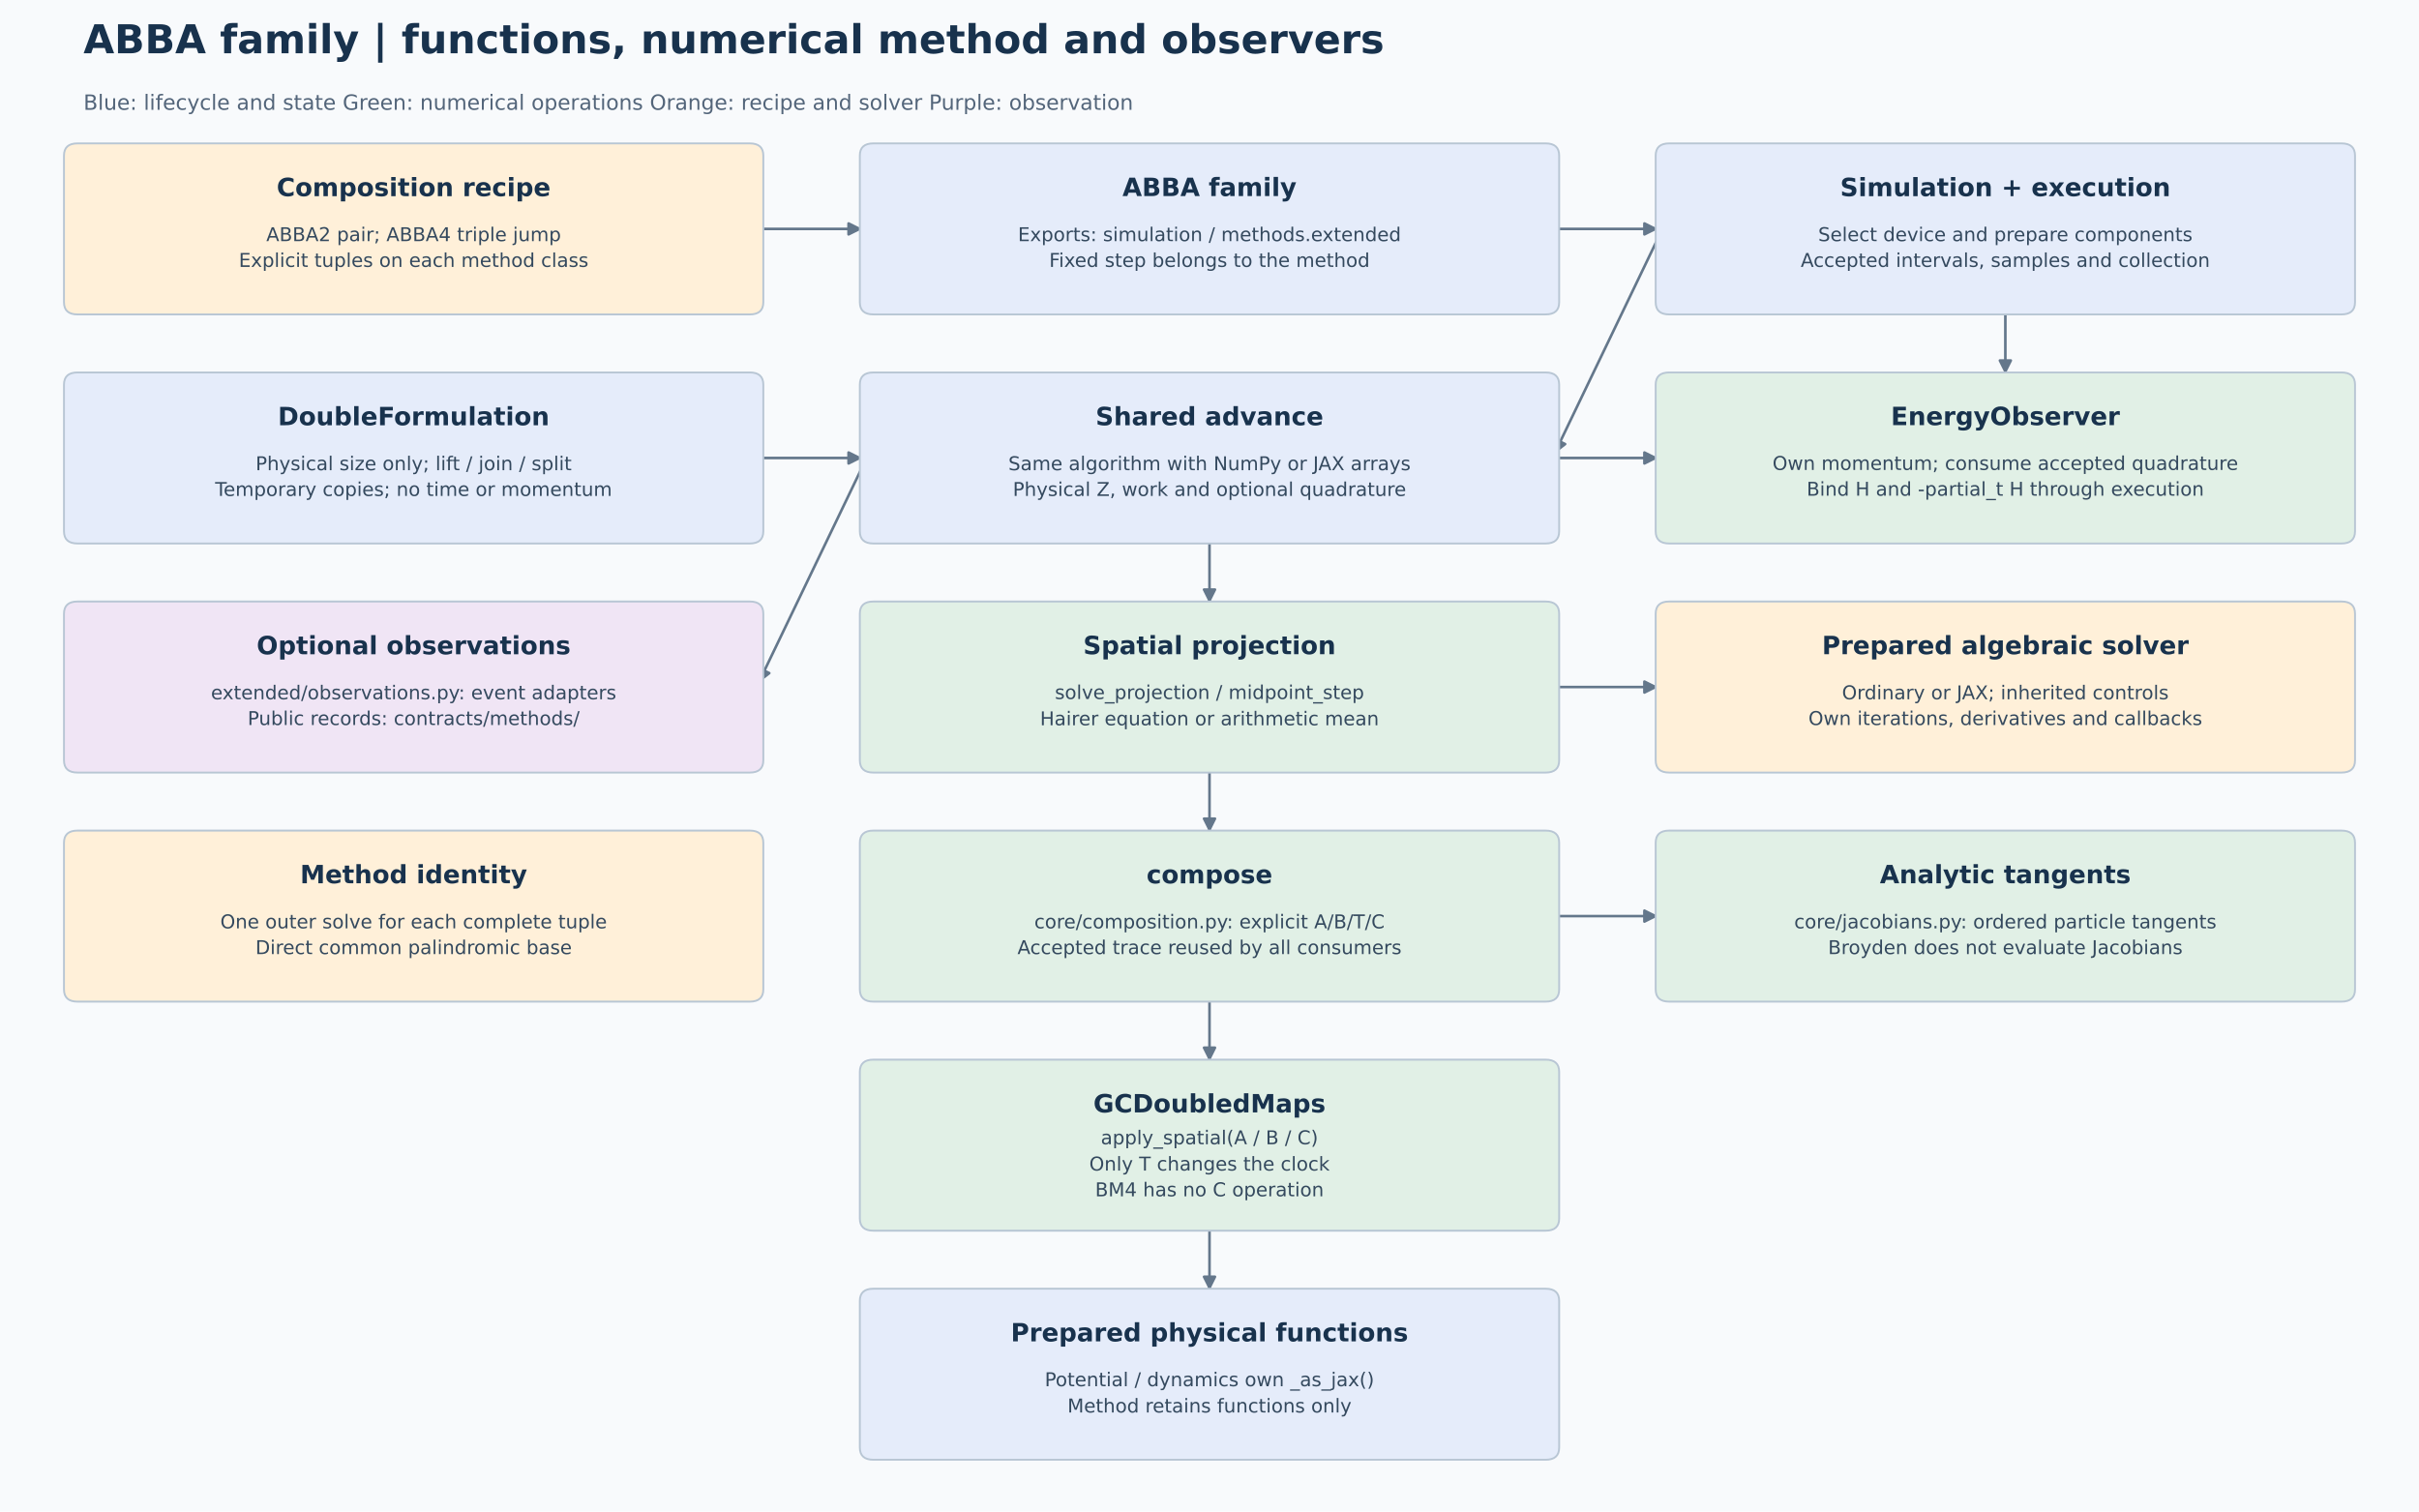
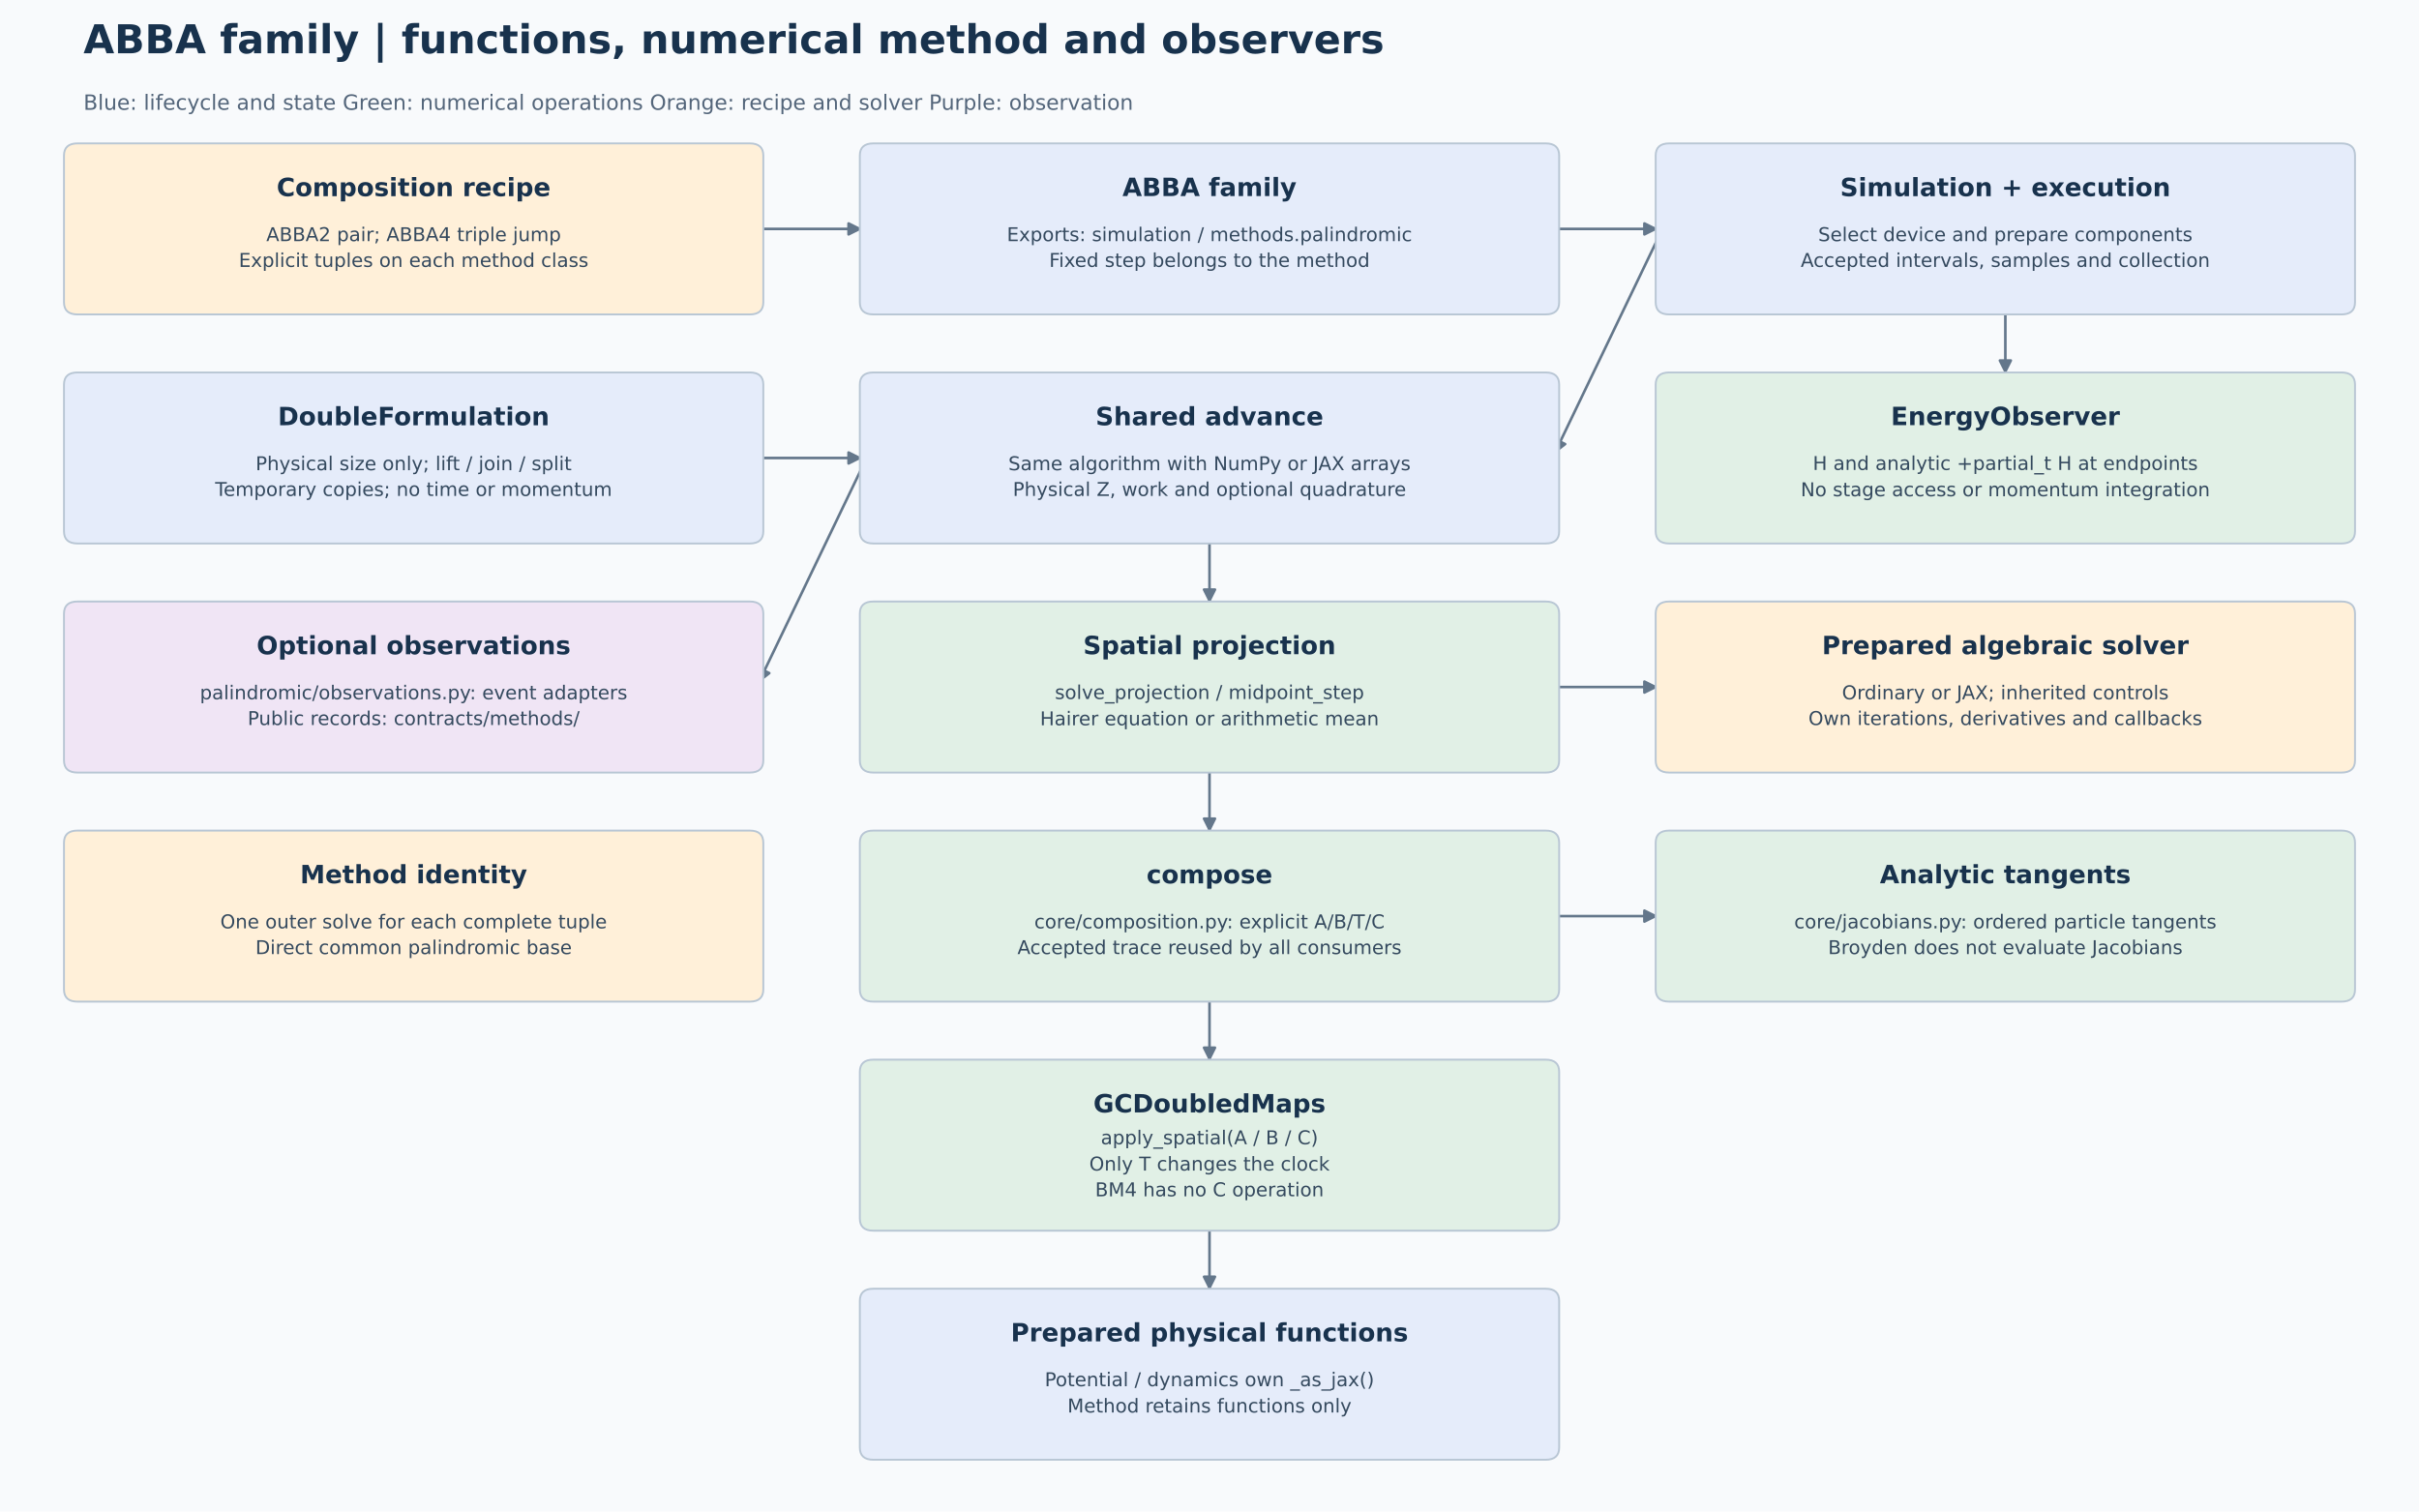
<svg xmlns="http://www.w3.org/2000/svg" width="1152pt" height="720pt" viewBox="0 0 1152 720" version="1.1">
  <defs>
    <style type="text/css">*{stroke-linejoin: round; stroke-linecap: butt}</style>
  </defs>
  <g id="figure_1">
    <g id="patch_1">
      <path d="M 0 720 L 1152 720 L 1152 0 L 0 0 z " style="fill: #f8fafc" />
    </g>
    <g id="axes_1">
      <g id="patch_2">
        <path d="M 362.288 109.039 Q 386.497 109.039 409.309 109.039 " clip-path="url(#pb098db616b)" style="fill: none; stroke: #64778b; stroke-width: 1.25; stroke-linecap: round" />
        <path d="M 404.109 106.439 L 409.309 109.039 L 404.109 111.639 z " clip-path="url(#pb098db616b)" style="fill: #64778b; stroke: #64778b; stroke-width: 1.25; stroke-linecap: round" />
      </g>
      <g id="patch_3">
        <path d="M 741.296 109.039 Q 765.505 109.039 788.317 109.039 " clip-path="url(#pb098db616b)" style="fill: none; stroke: #64778b; stroke-width: 1.25; stroke-linecap: round" />
        <path d="M 783.117 106.439 L 788.317 109.039 L 783.117 111.639 z " clip-path="url(#pb098db616b)" style="fill: #64778b; stroke: #64778b; stroke-width: 1.25; stroke-linecap: round" />
      </g>
      <g id="patch_4">
        <path d="M 790.847 110.841 Q 765.505 163.594 740.768 215.088 " clip-path="url(#pb098db616b)" style="fill: none; stroke: #64778b; stroke-width: 1.25; stroke-linecap: round" />
        <path d="M 745.363 211.527 L 740.768 215.088 L 740.676 209.275 z " clip-path="url(#pb098db616b)" style="fill: #64778b; stroke: #64778b; stroke-width: 1.25; stroke-linecap: round" />
      </g>
      <g id="patch_5">
        <path d="M 362.288 218.153 Q 386.497 218.153 409.309 218.153 " clip-path="url(#pb098db616b)" style="fill: none; stroke: #64778b; stroke-width: 1.25; stroke-linecap: round" />
        <path d="M 404.109 215.553 L 409.309 218.153 L 404.109 220.753 z " clip-path="url(#pb098db616b)" style="fill: #64778b; stroke: #64778b; stroke-width: 1.25; stroke-linecap: round" />
      </g>
      <g id="patch_6">
        <path d="M 576 257.976 Q 576 272.707 576 286.041 " clip-path="url(#pb098db616b)" style="fill: none; stroke: #64778b; stroke-width: 1.25; stroke-linecap: round" />
        <path d="M 578.6 280.841 L 576 286.041 L 573.4 280.841 z " clip-path="url(#pb098db616b)" style="fill: #64778b; stroke: #64778b; stroke-width: 1.25; stroke-linecap: round" />
      </g>
      <g id="patch_7">
        <path d="M 955.008 148.863 Q 955.008 163.594 955.008 176.928 " clip-path="url(#pb098db616b)" style="fill: none; stroke: #64778b; stroke-width: 1.25; stroke-linecap: round" />
        <path d="M 957.608 171.728 L 955.008 176.928 L 952.408 171.728 z " clip-path="url(#pb098db616b)" style="fill: #64778b; stroke: #64778b; stroke-width: 1.25; stroke-linecap: round" />
      </g>
      <g id="patch_8">
-         <path d="M 741.296 218.153 Q 765.505 218.153 788.317 218.153 " clip-path="url(#pb098db616b)" style="fill: none; stroke: #64778b; stroke-width: 1.25; stroke-linecap: round" />
-         <path d="M 783.117 215.553 L 788.317 218.153 L 783.117 220.753 z " clip-path="url(#pb098db616b)" style="fill: #64778b; stroke: #64778b; stroke-width: 1.25; stroke-linecap: round" />
-       </g>
-       <g id="patch_9">
        <path d="M 411.839 219.954 Q 386.497 272.708 361.76 324.202 " clip-path="url(#pb098db616b)" style="fill: none; stroke: #64778b; stroke-width: 1.25; stroke-linecap: round" />
        <path d="M 366.355 320.64 L 361.76 324.202 L 361.668 318.389 z " clip-path="url(#pb098db616b)" style="fill: #64778b; stroke: #64778b; stroke-width: 1.25; stroke-linecap: round" />
      </g>
-       <g id="patch_10">
+       <g id="patch_9">
        <path d="M 576 367.089 Q 576 381.821 576 395.155 " clip-path="url(#pb098db616b)" style="fill: none; stroke: #64778b; stroke-width: 1.25; stroke-linecap: round" />
        <path d="M 578.6 389.955 L 576 395.155 L 573.4 389.955 z " clip-path="url(#pb098db616b)" style="fill: #64778b; stroke: #64778b; stroke-width: 1.25; stroke-linecap: round" />
      </g>
-       <g id="patch_11">
+       <g id="patch_10">
        <path d="M 741.296 327.266 Q 765.505 327.266 788.317 327.266 " clip-path="url(#pb098db616b)" style="fill: none; stroke: #64778b; stroke-width: 1.25; stroke-linecap: round" />
        <path d="M 783.117 324.666 L 788.317 327.266 L 783.117 329.866 z " clip-path="url(#pb098db616b)" style="fill: #64778b; stroke: #64778b; stroke-width: 1.25; stroke-linecap: round" />
      </g>
-       <g id="patch_12">
+       <g id="patch_11">
        <path d="M 741.296 436.379 Q 765.505 436.379 788.317 436.379 " clip-path="url(#pb098db616b)" style="fill: none; stroke: #64778b; stroke-width: 1.25; stroke-linecap: round" />
        <path d="M 783.117 433.779 L 788.317 436.379 L 783.117 438.979 z " clip-path="url(#pb098db616b)" style="fill: #64778b; stroke: #64778b; stroke-width: 1.25; stroke-linecap: round" />
      </g>
-       <g id="patch_13">
+       <g id="patch_12">
        <path d="M 576 476.203 Q 576 490.934 576 504.268 " clip-path="url(#pb098db616b)" style="fill: none; stroke: #64778b; stroke-width: 1.25; stroke-linecap: round" />
        <path d="M 578.6 499.068 L 576 504.268 L 573.4 499.068 z " clip-path="url(#pb098db616b)" style="fill: #64778b; stroke: #64778b; stroke-width: 1.25; stroke-linecap: round" />
      </g>
-       <g id="patch_14">
+       <g id="patch_13">
        <path d="M 576 585.316 Q 576 600.048 576 613.382 " clip-path="url(#pb098db616b)" style="fill: none; stroke: #64778b; stroke-width: 1.25; stroke-linecap: round" />
        <path d="M 578.6 608.182 L 576 613.382 L 573.4 608.182 z " clip-path="url(#pb098db616b)" style="fill: #64778b; stroke: #64778b; stroke-width: 1.25; stroke-linecap: round" />
      </g>
+       <g id="patch_14">
+         <path d="M 36.922 149.775 L 357.062 149.775 Q 363.514 149.775 363.514 143.955 L 363.514 74.123 Q 363.514 68.304 357.062 68.304 L 36.922 68.304 Q 30.47 68.304 30.47 74.123 L 30.47 143.955 Q 30.47 149.775 36.922 149.775 z " clip-path="url(#pb098db616b)" style="fill: #fff0d9; stroke: #b8c6d4; stroke-width: 0.9; stroke-linejoin: miter" />
+       </g>
      <g id="patch_15">
-         <path d="M 36.922 149.775 L 357.062 149.775 Q 363.514 149.775 363.514 143.955 L 363.514 74.123 Q 363.514 68.304 357.062 68.304 L 36.922 68.304 Q 30.47 68.304 30.47 74.123 L 30.47 143.955 Q 30.47 149.775 36.922 149.775 z " clip-path="url(#pb098db616b)" style="fill: #fff0d9; stroke: #b8c6d4; stroke-width: 0.9; stroke-linejoin: miter" />
+         <path d="M 415.93 149.775 L 736.07 149.775 Q 742.522 149.775 742.522 143.955 L 742.522 74.123 Q 742.522 68.304 736.07 68.304 L 415.93 68.304 Q 409.478 68.304 409.478 74.123 L 409.478 143.955 Q 409.478 149.775 415.93 149.775 z " clip-path="url(#pb098db616b)" style="fill: #e5ecfa; stroke: #b8c6d4; stroke-width: 0.9; stroke-linejoin: miter" />
      </g>
      <g id="patch_16">
-         <path d="M 415.93 149.775 L 736.07 149.775 Q 742.522 149.775 742.522 143.955 L 742.522 74.123 Q 742.522 68.304 736.07 68.304 L 415.93 68.304 Q 409.478 68.304 409.478 74.123 L 409.478 143.955 Q 409.478 149.775 415.93 149.775 z " clip-path="url(#pb098db616b)" style="fill: #e5ecfa; stroke: #b8c6d4; stroke-width: 0.9; stroke-linejoin: miter" />
+         <path d="M 794.938 149.775 L 1115.078 149.775 Q 1121.53 149.775 1121.53 143.955 L 1121.53 74.123 Q 1121.53 68.304 1115.078 68.304 L 794.938 68.304 Q 788.486 68.304 788.486 74.123 L 788.486 143.955 Q 788.486 149.775 794.938 149.775 z " clip-path="url(#pb098db616b)" style="fill: #e5ecfa; stroke: #b8c6d4; stroke-width: 0.9; stroke-linejoin: miter" />
      </g>
      <g id="patch_17">
-         <path d="M 794.938 149.775 L 1115.078 149.775 Q 1121.53 149.775 1121.53 143.955 L 1121.53 74.123 Q 1121.53 68.304 1115.078 68.304 L 794.938 68.304 Q 788.486 68.304 788.486 74.123 L 788.486 143.955 Q 788.486 149.775 794.938 149.775 z " clip-path="url(#pb098db616b)" style="fill: #e5ecfa; stroke: #b8c6d4; stroke-width: 0.9; stroke-linejoin: miter" />
+         <path d="M 36.922 258.888 L 357.062 258.888 Q 363.514 258.888 363.514 253.069 L 363.514 183.236 Q 363.514 177.417 357.062 177.417 L 36.922 177.417 Q 30.47 177.417 30.47 183.236 L 30.47 253.069 Q 30.47 258.888 36.922 258.888 z " clip-path="url(#pb098db616b)" style="fill: #e5ecfa; stroke: #b8c6d4; stroke-width: 0.9; stroke-linejoin: miter" />
      </g>
      <g id="patch_18">
-         <path d="M 36.922 258.888 L 357.062 258.888 Q 363.514 258.888 363.514 253.069 L 363.514 183.236 Q 363.514 177.417 357.062 177.417 L 36.922 177.417 Q 30.47 177.417 30.47 183.236 L 30.47 253.069 Q 30.47 258.888 36.922 258.888 z " clip-path="url(#pb098db616b)" style="fill: #e5ecfa; stroke: #b8c6d4; stroke-width: 0.9; stroke-linejoin: miter" />
+         <path d="M 415.93 258.888 L 736.07 258.888 Q 742.522 258.888 742.522 253.069 L 742.522 183.236 Q 742.522 177.417 736.07 177.417 L 415.93 177.417 Q 409.478 177.417 409.478 183.236 L 409.478 253.069 Q 409.478 258.888 415.93 258.888 z " clip-path="url(#pb098db616b)" style="fill: #e5ecfa; stroke: #b8c6d4; stroke-width: 0.9; stroke-linejoin: miter" />
      </g>
      <g id="patch_19">
-         <path d="M 415.93 258.888 L 736.07 258.888 Q 742.522 258.888 742.522 253.069 L 742.522 183.236 Q 742.522 177.417 736.07 177.417 L 415.93 177.417 Q 409.478 177.417 409.478 183.236 L 409.478 253.069 Q 409.478 258.888 415.93 258.888 z " clip-path="url(#pb098db616b)" style="fill: #e5ecfa; stroke: #b8c6d4; stroke-width: 0.9; stroke-linejoin: miter" />
+         <path d="M 794.938 258.888 L 1115.078 258.888 Q 1121.53 258.888 1121.53 253.069 L 1121.53 183.236 Q 1121.53 177.417 1115.078 177.417 L 794.938 177.417 Q 788.486 177.417 788.486 183.236 L 788.486 253.069 Q 788.486 258.888 794.938 258.888 z " clip-path="url(#pb098db616b)" style="fill: #e1f0e6; stroke: #b8c6d4; stroke-width: 0.9; stroke-linejoin: miter" />
      </g>
      <g id="patch_20">
-         <path d="M 794.938 258.888 L 1115.078 258.888 Q 1121.53 258.888 1121.53 253.069 L 1121.53 183.236 Q 1121.53 177.417 1115.078 177.417 L 794.938 177.417 Q 788.486 177.417 788.486 183.236 L 788.486 253.069 Q 788.486 258.888 794.938 258.888 z " clip-path="url(#pb098db616b)" style="fill: #e1f0e6; stroke: #b8c6d4; stroke-width: 0.9; stroke-linejoin: miter" />
+         <path d="M 36.922 368.002 L 357.062 368.002 Q 363.514 368.002 363.514 362.182 L 363.514 292.35 Q 363.514 286.53 357.062 286.53 L 36.922 286.53 Q 30.47 286.53 30.47 292.35 L 30.47 362.182 Q 30.47 368.002 36.922 368.002 z " clip-path="url(#pb098db616b)" style="fill: #f0e5f5; stroke: #b8c6d4; stroke-width: 0.9; stroke-linejoin: miter" />
      </g>
      <g id="patch_21">
-         <path d="M 36.922 368.002 L 357.062 368.002 Q 363.514 368.002 363.514 362.182 L 363.514 292.35 Q 363.514 286.53 357.062 286.53 L 36.922 286.53 Q 30.47 286.53 30.47 292.35 L 30.47 362.182 Q 30.47 368.002 36.922 368.002 z " clip-path="url(#pb098db616b)" style="fill: #f0e5f5; stroke: #b8c6d4; stroke-width: 0.9; stroke-linejoin: miter" />
+         <path d="M 415.93 368.002 L 736.07 368.002 Q 742.522 368.002 742.522 362.182 L 742.522 292.35 Q 742.522 286.53 736.07 286.53 L 415.93 286.53 Q 409.478 286.53 409.478 292.35 L 409.478 362.182 Q 409.478 368.002 415.93 368.002 z " clip-path="url(#pb098db616b)" style="fill: #e1f0e6; stroke: #b8c6d4; stroke-width: 0.9; stroke-linejoin: miter" />
      </g>
      <g id="patch_22">
-         <path d="M 415.93 368.002 L 736.07 368.002 Q 742.522 368.002 742.522 362.182 L 742.522 292.35 Q 742.522 286.53 736.07 286.53 L 415.93 286.53 Q 409.478 286.53 409.478 292.35 L 409.478 362.182 Q 409.478 368.002 415.93 368.002 z " clip-path="url(#pb098db616b)" style="fill: #e1f0e6; stroke: #b8c6d4; stroke-width: 0.9; stroke-linejoin: miter" />
+         <path d="M 794.938 368.002 L 1115.078 368.002 Q 1121.53 368.002 1121.53 362.182 L 1121.53 292.35 Q 1121.53 286.53 1115.078 286.53 L 794.938 286.53 Q 788.486 286.53 788.486 292.35 L 788.486 362.182 Q 788.486 368.002 794.938 368.002 z " clip-path="url(#pb098db616b)" style="fill: #fff0d9; stroke: #b8c6d4; stroke-width: 0.9; stroke-linejoin: miter" />
      </g>
      <g id="patch_23">
-         <path d="M 794.938 368.002 L 1115.078 368.002 Q 1121.53 368.002 1121.53 362.182 L 1121.53 292.35 Q 1121.53 286.53 1115.078 286.53 L 794.938 286.53 Q 788.486 286.53 788.486 292.35 L 788.486 362.182 Q 788.486 368.002 794.938 368.002 z " clip-path="url(#pb098db616b)" style="fill: #fff0d9; stroke: #b8c6d4; stroke-width: 0.9; stroke-linejoin: miter" />
+         <path d="M 36.922 477.115 L 357.062 477.115 Q 363.514 477.115 363.514 471.296 L 363.514 401.463 Q 363.514 395.644 357.062 395.644 L 36.922 395.644 Q 30.47 395.644 30.47 401.463 L 30.47 471.296 Q 30.47 477.115 36.922 477.115 z " clip-path="url(#pb098db616b)" style="fill: #fff0d9; stroke: #b8c6d4; stroke-width: 0.9; stroke-linejoin: miter" />
      </g>
      <g id="patch_24">
-         <path d="M 36.922 477.115 L 357.062 477.115 Q 363.514 477.115 363.514 471.296 L 363.514 401.463 Q 363.514 395.644 357.062 395.644 L 36.922 395.644 Q 30.47 395.644 30.47 401.463 L 30.47 471.296 Q 30.47 477.115 36.922 477.115 z " clip-path="url(#pb098db616b)" style="fill: #fff0d9; stroke: #b8c6d4; stroke-width: 0.9; stroke-linejoin: miter" />
+         <path d="M 415.93 477.115 L 736.07 477.115 Q 742.522 477.115 742.522 471.296 L 742.522 401.463 Q 742.522 395.644 736.07 395.644 L 415.93 395.644 Q 409.478 395.644 409.478 401.463 L 409.478 471.296 Q 409.478 477.115 415.93 477.115 z " clip-path="url(#pb098db616b)" style="fill: #e1f0e6; stroke: #b8c6d4; stroke-width: 0.9; stroke-linejoin: miter" />
      </g>
      <g id="patch_25">
-         <path d="M 415.93 477.115 L 736.07 477.115 Q 742.522 477.115 742.522 471.296 L 742.522 401.463 Q 742.522 395.644 736.07 395.644 L 415.93 395.644 Q 409.478 395.644 409.478 401.463 L 409.478 471.296 Q 409.478 477.115 415.93 477.115 z " clip-path="url(#pb098db616b)" style="fill: #e1f0e6; stroke: #b8c6d4; stroke-width: 0.9; stroke-linejoin: miter" />
+         <path d="M 794.938 477.115 L 1115.078 477.115 Q 1121.53 477.115 1121.53 471.296 L 1121.53 401.463 Q 1121.53 395.644 1115.078 395.644 L 794.938 395.644 Q 788.486 395.644 788.486 401.463 L 788.486 471.296 Q 788.486 477.115 794.938 477.115 z " clip-path="url(#pb098db616b)" style="fill: #e1f0e6; stroke: #b8c6d4; stroke-width: 0.9; stroke-linejoin: miter" />
      </g>
      <g id="patch_26">
-         <path d="M 794.938 477.115 L 1115.078 477.115 Q 1121.53 477.115 1121.53 471.296 L 1121.53 401.463 Q 1121.53 395.644 1115.078 395.644 L 794.938 395.644 Q 788.486 395.644 788.486 401.463 L 788.486 471.296 Q 788.486 477.115 794.938 477.115 z " clip-path="url(#pb098db616b)" style="fill: #e1f0e6; stroke: #b8c6d4; stroke-width: 0.9; stroke-linejoin: miter" />
+         <path d="M 415.93 586.228 L 736.07 586.228 Q 742.522 586.228 742.522 580.409 L 742.522 510.576 Q 742.522 504.757 736.07 504.757 L 415.93 504.757 Q 409.478 504.757 409.478 510.576 L 409.478 580.409 Q 409.478 586.228 415.93 586.228 z " clip-path="url(#pb098db616b)" style="fill: #e1f0e6; stroke: #b8c6d4; stroke-width: 0.9; stroke-linejoin: miter" />
      </g>
      <g id="patch_27">
-         <path d="M 415.93 586.228 L 736.07 586.228 Q 742.522 586.228 742.522 580.409 L 742.522 510.576 Q 742.522 504.757 736.07 504.757 L 415.93 504.757 Q 409.478 504.757 409.478 510.576 L 409.478 580.409 Q 409.478 586.228 415.93 586.228 z " clip-path="url(#pb098db616b)" style="fill: #e1f0e6; stroke: #b8c6d4; stroke-width: 0.9; stroke-linejoin: miter" />
-       </g>
-       <g id="patch_28">
        <path d="M 415.93 695.342 L 736.07 695.342 Q 742.522 695.342 742.522 689.522 L 742.522 619.69 Q 742.522 613.871 736.07 613.871 L 415.93 613.871 Q 409.478 613.871 409.478 619.69 L 409.478 689.522 Q 409.478 695.342 415.93 695.342 z " clip-path="url(#pb098db616b)" style="fill: #e5ecfa; stroke: #b8c6d4; stroke-width: 0.9; stroke-linejoin: miter" />
      </g>
      <g id="text_1">
        <text style="font-weight: 700; font-size: 19px; font-family: 'DejaVu Sans', 'Bitstream Vera Sans', 'Computer Modern Sans Serif', 'Lucida Grande', 'Verdana', 'Geneva', 'Lucid', 'Arial', 'Helvetica', 'Avant Garde', sans-serif; text-anchor: start; fill: #18324d" x="39.744" y="25.386" transform="rotate(-0 39.744 25.38557)">ABBA family | functions, numerical method and observers</text>
      </g>
      <g id="text_2">
        <text style="font-size: 10px; font-family: 'DejaVu Sans', 'Bitstream Vera Sans', 'Computer Modern Sans Serif', 'Lucida Grande', 'Verdana', 'Geneva', 'Lucid', 'Arial', 'Helvetica', 'Avant Garde', sans-serif; text-anchor: start; fill: #53657a" x="39.744" y="52.3" transform="rotate(-0 39.744 52.30021)">Blue: lifecycle and state    Green: numerical operations    Orange: recipe and solver    Purple: observation</text>
      </g>
      <g id="text_3">
        <text style="font-weight: 700; font-size: 12px; font-family: 'DejaVu Sans', 'Bitstream Vera Sans', 'Computer Modern Sans Serif', 'Lucida Grande', 'Verdana', 'Geneva', 'Lucid', 'Arial', 'Helvetica', 'Avant Garde', sans-serif; text-anchor: middle; fill: #18324d" x="196.992" y="93.437" transform="rotate(-0 196.992 93.43744)">Composition recipe</text>
      </g>
      <g id="text_4">
        <text style="font-size: 9.1px; font-family: 'DejaVu Sans', 'Bitstream Vera Sans', 'Computer Modern Sans Serif', 'Lucida Grande', 'Verdana', 'Geneva', 'Lucid', 'Arial', 'Helvetica', 'Avant Garde', sans-serif; fill: #34495e" transform="translate(126.7983 114.8745)">ABBA2 pair; ABBA4 triple jump</text>
        <text style="font-size: 9.1px; font-family: 'DejaVu Sans', 'Bitstream Vera Sans', 'Computer Modern Sans Serif', 'Lucida Grande', 'Verdana', 'Geneva', 'Lucid', 'Arial', 'Helvetica', 'Avant Garde', sans-serif; fill: #34495e" transform="translate(113.7306 127.1389)">Explicit tuples on each method class</text>
      </g>
      <g id="text_5">
        <text style="font-weight: 700; font-size: 12px; font-family: 'DejaVu Sans', 'Bitstream Vera Sans', 'Computer Modern Sans Serif', 'Lucida Grande', 'Verdana', 'Geneva', 'Lucid', 'Arial', 'Helvetica', 'Avant Garde', sans-serif; text-anchor: middle; fill: #18324d" x="576" y="93.391" transform="rotate(-0 576 93.39056)">ABBA family</text>
      </g>
      <g id="text_6">
-         <text style="font-size: 9.1px; font-family: 'DejaVu Sans', 'Bitstream Vera Sans', 'Computer Modern Sans Serif', 'Lucida Grande', 'Verdana', 'Geneva', 'Lucid', 'Arial', 'Helvetica', 'Avant Garde', sans-serif; fill: #34495e" transform="translate(484.7689 114.8745)">Exports: simulation / methods.extended</text>
+         <text style="font-size: 9.1px; font-family: 'DejaVu Sans', 'Bitstream Vera Sans', 'Computer Modern Sans Serif', 'Lucida Grande', 'Verdana', 'Geneva', 'Lucid', 'Arial', 'Helvetica', 'Avant Garde', sans-serif; fill: #34495e" transform="translate(479.4988 114.8745)">Exports: simulation / methods.palindromic</text>
        <text style="font-size: 9.1px; font-family: 'DejaVu Sans', 'Bitstream Vera Sans', 'Computer Modern Sans Serif', 'Lucida Grande', 'Verdana', 'Geneva', 'Lucid', 'Arial', 'Helvetica', 'Avant Garde', sans-serif; fill: #34495e" transform="translate(499.6524 127.1389)">Fixed step belongs to the method</text>
      </g>
      <g id="text_7">
        <text style="font-weight: 700; font-size: 12px; font-family: 'DejaVu Sans', 'Bitstream Vera Sans', 'Computer Modern Sans Serif', 'Lucida Grande', 'Verdana', 'Geneva', 'Lucid', 'Arial', 'Helvetica', 'Avant Garde', sans-serif; text-anchor: middle; fill: #18324d" x="955.008" y="93.437" transform="rotate(-0 955.008 93.43744)">Simulation + execution</text>
      </g>
      <g id="text_8">
        <text style="font-size: 9.1px; font-family: 'DejaVu Sans', 'Bitstream Vera Sans', 'Computer Modern Sans Serif', 'Lucida Grande', 'Verdana', 'Geneva', 'Lucid', 'Arial', 'Helvetica', 'Avant Garde', sans-serif; fill: #34495e" transform="translate(865.8671 114.8745)">Select device and prepare components</text>
        <text style="font-size: 9.1px; font-family: 'DejaVu Sans', 'Bitstream Vera Sans', 'Computer Modern Sans Serif', 'Lucida Grande', 'Verdana', 'Geneva', 'Lucid', 'Arial', 'Helvetica', 'Avant Garde', sans-serif; fill: #34495e" transform="translate(857.5598 127.1389)">Accepted intervals, samples and collection</text>
      </g>
      <g id="text_9">
        <text style="font-weight: 700; font-size: 12px; font-family: 'DejaVu Sans', 'Bitstream Vera Sans', 'Computer Modern Sans Serif', 'Lucida Grande', 'Verdana', 'Geneva', 'Lucid', 'Arial', 'Helvetica', 'Avant Garde', sans-serif; text-anchor: middle; fill: #18324d" x="196.992" y="202.551" transform="rotate(-0 196.992 202.5508)">DoubleFormulation</text>
      </g>
      <g id="text_10">
        <text style="font-size: 9.1px; font-family: 'DejaVu Sans', 'Bitstream Vera Sans', 'Computer Modern Sans Serif', 'Lucida Grande', 'Verdana', 'Geneva', 'Lucid', 'Arial', 'Helvetica', 'Avant Garde', sans-serif; fill: #34495e" transform="translate(121.7158 223.9879)">Physical size only; lift / join / split</text>
        <text style="font-size: 9.1px; font-family: 'DejaVu Sans', 'Bitstream Vera Sans', 'Computer Modern Sans Serif', 'Lucida Grande', 'Verdana', 'Geneva', 'Lucid', 'Arial', 'Helvetica', 'Avant Garde', sans-serif; fill: #34495e" transform="translate(102.4565 236.2523)">Temporary copies; no time or momentum</text>
      </g>
      <g id="text_11">
        <text style="font-weight: 700; font-size: 12px; font-family: 'DejaVu Sans', 'Bitstream Vera Sans', 'Computer Modern Sans Serif', 'Lucida Grande', 'Verdana', 'Geneva', 'Lucid', 'Arial', 'Helvetica', 'Avant Garde', sans-serif; text-anchor: middle; fill: #18324d" x="576" y="202.551" transform="rotate(-0 576 202.5508)">Shared advance</text>
      </g>
      <g id="text_12">
        <text style="font-size: 9.1px; font-family: 'DejaVu Sans', 'Bitstream Vera Sans', 'Computer Modern Sans Serif', 'Lucida Grande', 'Verdana', 'Geneva', 'Lucid', 'Arial', 'Helvetica', 'Avant Garde', sans-serif; fill: #34495e" transform="translate(480.2005 223.9879)">Same algorithm with NumPy or JAX arrays</text>
        <text style="font-size: 9.1px; font-family: 'DejaVu Sans', 'Bitstream Vera Sans', 'Computer Modern Sans Serif', 'Lucida Grande', 'Verdana', 'Geneva', 'Lucid', 'Arial', 'Helvetica', 'Avant Garde', sans-serif; fill: #34495e" transform="translate(482.3446 236.2523)">Physical Z, work and optional quadrature</text>
      </g>
      <g id="text_13">
        <text style="font-weight: 700; font-size: 12px; font-family: 'DejaVu Sans', 'Bitstream Vera Sans', 'Computer Modern Sans Serif', 'Lucida Grande', 'Verdana', 'Geneva', 'Lucid', 'Arial', 'Helvetica', 'Avant Garde', sans-serif; text-anchor: middle; fill: #18324d" x="955.008" y="202.504" transform="rotate(-0 955.008 202.504)">EnergyObserver</text>
      </g>
      <g id="text_14">
-         <text style="font-size: 9.1px; font-family: 'DejaVu Sans', 'Bitstream Vera Sans', 'Computer Modern Sans Serif', 'Lucida Grande', 'Verdana', 'Geneva', 'Lucid', 'Arial', 'Helvetica', 'Avant Garde', sans-serif; fill: #34495e" transform="translate(844.1245 223.8614)">Own momentum; consume accepted quadrature</text>
-         <text style="font-size: 9.1px; font-family: 'DejaVu Sans', 'Bitstream Vera Sans', 'Computer Modern Sans Serif', 'Lucida Grande', 'Verdana', 'Geneva', 'Lucid', 'Arial', 'Helvetica', 'Avant Garde', sans-serif; fill: #34495e" transform="translate(860.3758 236.1257)">Bind H and -partial_t H through execution</text>
+         <text style="font-size: 9.1px; font-family: 'DejaVu Sans', 'Bitstream Vera Sans', 'Computer Modern Sans Serif', 'Lucida Grande', 'Verdana', 'Geneva', 'Lucid', 'Arial', 'Helvetica', 'Avant Garde', sans-serif; fill: #34495e" transform="translate(863.3241 223.8614)">H and analytic +partial_t H at endpoints</text>
+         <text style="font-size: 9.1px; font-family: 'DejaVu Sans', 'Bitstream Vera Sans', 'Computer Modern Sans Serif', 'Lucida Grande', 'Verdana', 'Geneva', 'Lucid', 'Arial', 'Helvetica', 'Avant Garde', sans-serif; fill: #34495e" transform="translate(857.5484 236.3788)">No stage access or momentum integration</text>
      </g>
      <g id="text_15">
        <text style="font-weight: 700; font-size: 12px; font-family: 'DejaVu Sans', 'Bitstream Vera Sans', 'Computer Modern Sans Serif', 'Lucida Grande', 'Verdana', 'Geneva', 'Lucid', 'Arial', 'Helvetica', 'Avant Garde', sans-serif; text-anchor: middle; fill: #18324d" x="196.992" y="311.664" transform="rotate(-0 196.992 311.6642)">Optional observations</text>
      </g>
      <g id="text_16">
-         <text style="font-size: 9.1px; font-family: 'DejaVu Sans', 'Bitstream Vera Sans', 'Computer Modern Sans Serif', 'Lucida Grande', 'Verdana', 'Geneva', 'Lucid', 'Arial', 'Helvetica', 'Avant Garde', sans-serif; fill: #34495e" transform="translate(100.4623 333.1013)">extended/observations.py: event adapters</text>
+         <text style="font-size: 9.1px; font-family: 'DejaVu Sans', 'Bitstream Vera Sans', 'Computer Modern Sans Serif', 'Lucida Grande', 'Verdana', 'Geneva', 'Lucid', 'Arial', 'Helvetica', 'Avant Garde', sans-serif; fill: #34495e" transform="translate(95.19215 333.1013)">palindromic/observations.py: event adapters</text>
        <text style="font-size: 9.1px; font-family: 'DejaVu Sans', 'Bitstream Vera Sans', 'Computer Modern Sans Serif', 'Lucida Grande', 'Verdana', 'Geneva', 'Lucid', 'Arial', 'Helvetica', 'Avant Garde', sans-serif; fill: #34495e" transform="translate(117.923 345.3657)">Public records: contracts/methods/</text>
      </g>
      <g id="text_17">
        <text style="font-weight: 700; font-size: 12px; font-family: 'DejaVu Sans', 'Bitstream Vera Sans', 'Computer Modern Sans Serif', 'Lucida Grande', 'Verdana', 'Geneva', 'Lucid', 'Arial', 'Helvetica', 'Avant Garde', sans-serif; text-anchor: middle; fill: #18324d" x="576" y="311.617" transform="rotate(-0 576 311.6174)">Spatial projection</text>
      </g>
      <g id="text_18">
        <text style="font-size: 9.1px; font-family: 'DejaVu Sans', 'Bitstream Vera Sans', 'Computer Modern Sans Serif', 'Lucida Grande', 'Verdana', 'Geneva', 'Lucid', 'Arial', 'Helvetica', 'Avant Garde', sans-serif; fill: #34495e" transform="translate(502.3618 332.9748)">solve_projection / midpoint_step</text>
        <text style="font-size: 9.1px; font-family: 'DejaVu Sans', 'Bitstream Vera Sans', 'Computer Modern Sans Serif', 'Lucida Grande', 'Verdana', 'Geneva', 'Lucid', 'Arial', 'Helvetica', 'Avant Garde', sans-serif; fill: #34495e" transform="translate(495.2986 345.4922)">Hairer equation or arithmetic mean</text>
      </g>
      <g id="text_19">
        <text style="font-weight: 700; font-size: 12px; font-family: 'DejaVu Sans', 'Bitstream Vera Sans', 'Computer Modern Sans Serif', 'Lucida Grande', 'Verdana', 'Geneva', 'Lucid', 'Arial', 'Helvetica', 'Avant Garde', sans-serif; text-anchor: middle; fill: #18324d" x="955.008" y="311.617" transform="rotate(-0 955.008 311.6174)">Prepared algebraic solver</text>
      </g>
      <g id="text_20">
        <text style="font-size: 9.1px; font-family: 'DejaVu Sans', 'Bitstream Vera Sans', 'Computer Modern Sans Serif', 'Lucida Grande', 'Verdana', 'Geneva', 'Lucid', 'Arial', 'Helvetica', 'Avant Garde', sans-serif; fill: #34495e" transform="translate(877.2073 333.1013)">Ordinary or JAX; inherited controls</text>
        <text style="font-size: 9.1px; font-family: 'DejaVu Sans', 'Bitstream Vera Sans', 'Computer Modern Sans Serif', 'Lucida Grande', 'Verdana', 'Geneva', 'Lucid', 'Arial', 'Helvetica', 'Avant Garde', sans-serif; fill: #34495e" transform="translate(861.2225 345.3657)">Own iterations, derivatives and callbacks</text>
      </g>
      <g id="text_21">
        <text style="font-weight: 700; font-size: 12px; font-family: 'DejaVu Sans', 'Bitstream Vera Sans', 'Computer Modern Sans Serif', 'Lucida Grande', 'Verdana', 'Geneva', 'Lucid', 'Arial', 'Helvetica', 'Avant Garde', sans-serif; text-anchor: middle; fill: #18324d" x="196.992" y="420.731" transform="rotate(-0 196.992 420.7308)">Method identity</text>
      </g>
      <g id="text_22">
        <text style="font-size: 9.1px; font-family: 'DejaVu Sans', 'Bitstream Vera Sans', 'Computer Modern Sans Serif', 'Lucida Grande', 'Verdana', 'Geneva', 'Lucid', 'Arial', 'Helvetica', 'Avant Garde', sans-serif; fill: #34495e" transform="translate(104.9156 442.2147)">One outer solve for each complete tuple</text>
        <text style="font-size: 9.1px; font-family: 'DejaVu Sans', 'Bitstream Vera Sans', 'Computer Modern Sans Serif', 'Lucida Grande', 'Verdana', 'Geneva', 'Lucid', 'Arial', 'Helvetica', 'Avant Garde', sans-serif; fill: #34495e" transform="translate(121.6419 454.4791)">Direct common palindromic base</text>
      </g>
      <g id="text_23">
        <text style="font-weight: 700; font-size: 12px; font-family: 'DejaVu Sans', 'Bitstream Vera Sans', 'Computer Modern Sans Serif', 'Lucida Grande', 'Verdana', 'Geneva', 'Lucid', 'Arial', 'Helvetica', 'Avant Garde', sans-serif; text-anchor: middle; fill: #18324d" x="576" y="420.778" transform="rotate(-0 576 420.7776)">compose</text>
      </g>
      <g id="text_24">
        <text style="font-size: 9.1px; font-family: 'DejaVu Sans', 'Bitstream Vera Sans', 'Computer Modern Sans Serif', 'Lucida Grande', 'Verdana', 'Geneva', 'Lucid', 'Arial', 'Helvetica', 'Avant Garde', sans-serif; fill: #34495e" transform="translate(492.5829 442.2147)">core/composition.py: explicit A/B/T/C</text>
        <text style="font-size: 9.1px; font-family: 'DejaVu Sans', 'Bitstream Vera Sans', 'Computer Modern Sans Serif', 'Lucida Grande', 'Verdana', 'Geneva', 'Lucid', 'Arial', 'Helvetica', 'Avant Garde', sans-serif; fill: #34495e" transform="translate(484.5258 454.4791)">Accepted trace reused by all consumers</text>
      </g>
      <g id="text_25">
        <text style="font-weight: 700; font-size: 12px; font-family: 'DejaVu Sans', 'Bitstream Vera Sans', 'Computer Modern Sans Serif', 'Lucida Grande', 'Verdana', 'Geneva', 'Lucid', 'Arial', 'Helvetica', 'Avant Garde', sans-serif; text-anchor: middle; fill: #18324d" x="955.008" y="420.731" transform="rotate(-0 955.008 420.7308)">Analytic tangents</text>
      </g>
      <g id="text_26">
        <text style="font-size: 9.1px; font-family: 'DejaVu Sans', 'Bitstream Vera Sans', 'Computer Modern Sans Serif', 'Lucida Grande', 'Verdana', 'Geneva', 'Lucid', 'Arial', 'Helvetica', 'Avant Garde', sans-serif; fill: #34495e" transform="translate(854.4587 442.2147)">core/jacobians.py: ordered particle tangents</text>
        <text style="font-size: 9.1px; font-family: 'DejaVu Sans', 'Bitstream Vera Sans', 'Computer Modern Sans Serif', 'Lucida Grande', 'Verdana', 'Geneva', 'Lucid', 'Arial', 'Helvetica', 'Avant Garde', sans-serif; fill: #34495e" transform="translate(870.5799 454.4791)">Broyden does not evaluate Jacobians</text>
      </g>
      <g id="text_27">
        <text style="font-weight: 700; font-size: 12px; font-family: 'DejaVu Sans', 'Bitstream Vera Sans', 'Computer Modern Sans Serif', 'Lucida Grande', 'Verdana', 'Geneva', 'Lucid', 'Arial', 'Helvetica', 'Avant Garde', sans-serif; text-anchor: middle; fill: #18324d" x="576" y="529.891" transform="rotate(-0 576 529.891)">GCDoubledMaps</text>
      </g>
      <g id="text_28">
        <text style="font-size: 9.1px; font-family: 'DejaVu Sans', 'Bitstream Vera Sans', 'Computer Modern Sans Serif', 'Lucida Grande', 'Verdana', 'Geneva', 'Lucid', 'Arial', 'Helvetica', 'Avant Garde', sans-serif; fill: #34495e" transform="translate(524.2437 545.0694)">apply_spatial(A / B / C)</text>
        <text style="font-size: 9.1px; font-family: 'DejaVu Sans', 'Bitstream Vera Sans', 'Computer Modern Sans Serif', 'Lucida Grande', 'Verdana', 'Geneva', 'Lucid', 'Arial', 'Helvetica', 'Avant Garde', sans-serif; fill: #34495e" transform="translate(518.7454 557.5869)">Only T changes the clock</text>
        <text style="font-size: 9.1px; font-family: 'DejaVu Sans', 'Bitstream Vera Sans', 'Computer Modern Sans Serif', 'Lucida Grande', 'Verdana', 'Geneva', 'Lucid', 'Arial', 'Helvetica', 'Avant Garde', sans-serif; fill: #34495e" transform="translate(521.5401 569.8512)">BM4 has no C operation</text>
      </g>
      <g id="text_29">
        <text style="font-weight: 700; font-size: 12px; font-family: 'DejaVu Sans', 'Bitstream Vera Sans', 'Computer Modern Sans Serif', 'Lucida Grande', 'Verdana', 'Geneva', 'Lucid', 'Arial', 'Helvetica', 'Avant Garde', sans-serif; text-anchor: middle; fill: #18324d" x="576" y="638.958" transform="rotate(-0 576 638.9576)">Prepared physical functions</text>
      </g>
      <g id="text_30">
        <text style="font-size: 9.1px; font-family: 'DejaVu Sans', 'Bitstream Vera Sans', 'Computer Modern Sans Serif', 'Lucida Grande', 'Verdana', 'Geneva', 'Lucid', 'Arial', 'Helvetica', 'Avant Garde', sans-serif; fill: #34495e" transform="translate(497.5388 660.315)">Potential / dynamics own _as_jax()</text>
        <text style="font-size: 9.1px; font-family: 'DejaVu Sans', 'Bitstream Vera Sans', 'Computer Modern Sans Serif', 'Lucida Grande', 'Verdana', 'Geneva', 'Lucid', 'Arial', 'Helvetica', 'Avant Garde', sans-serif; fill: #34495e" transform="translate(508.3579 672.8324)">Method retains functions only</text>
      </g>
    </g>
  </g>
  <defs>
    <clipPath id="pb098db616b">
      <rect x="11.52" y="7.2" width="1128.96" height="705.6" />
    </clipPath>
  </defs>
</svg>
